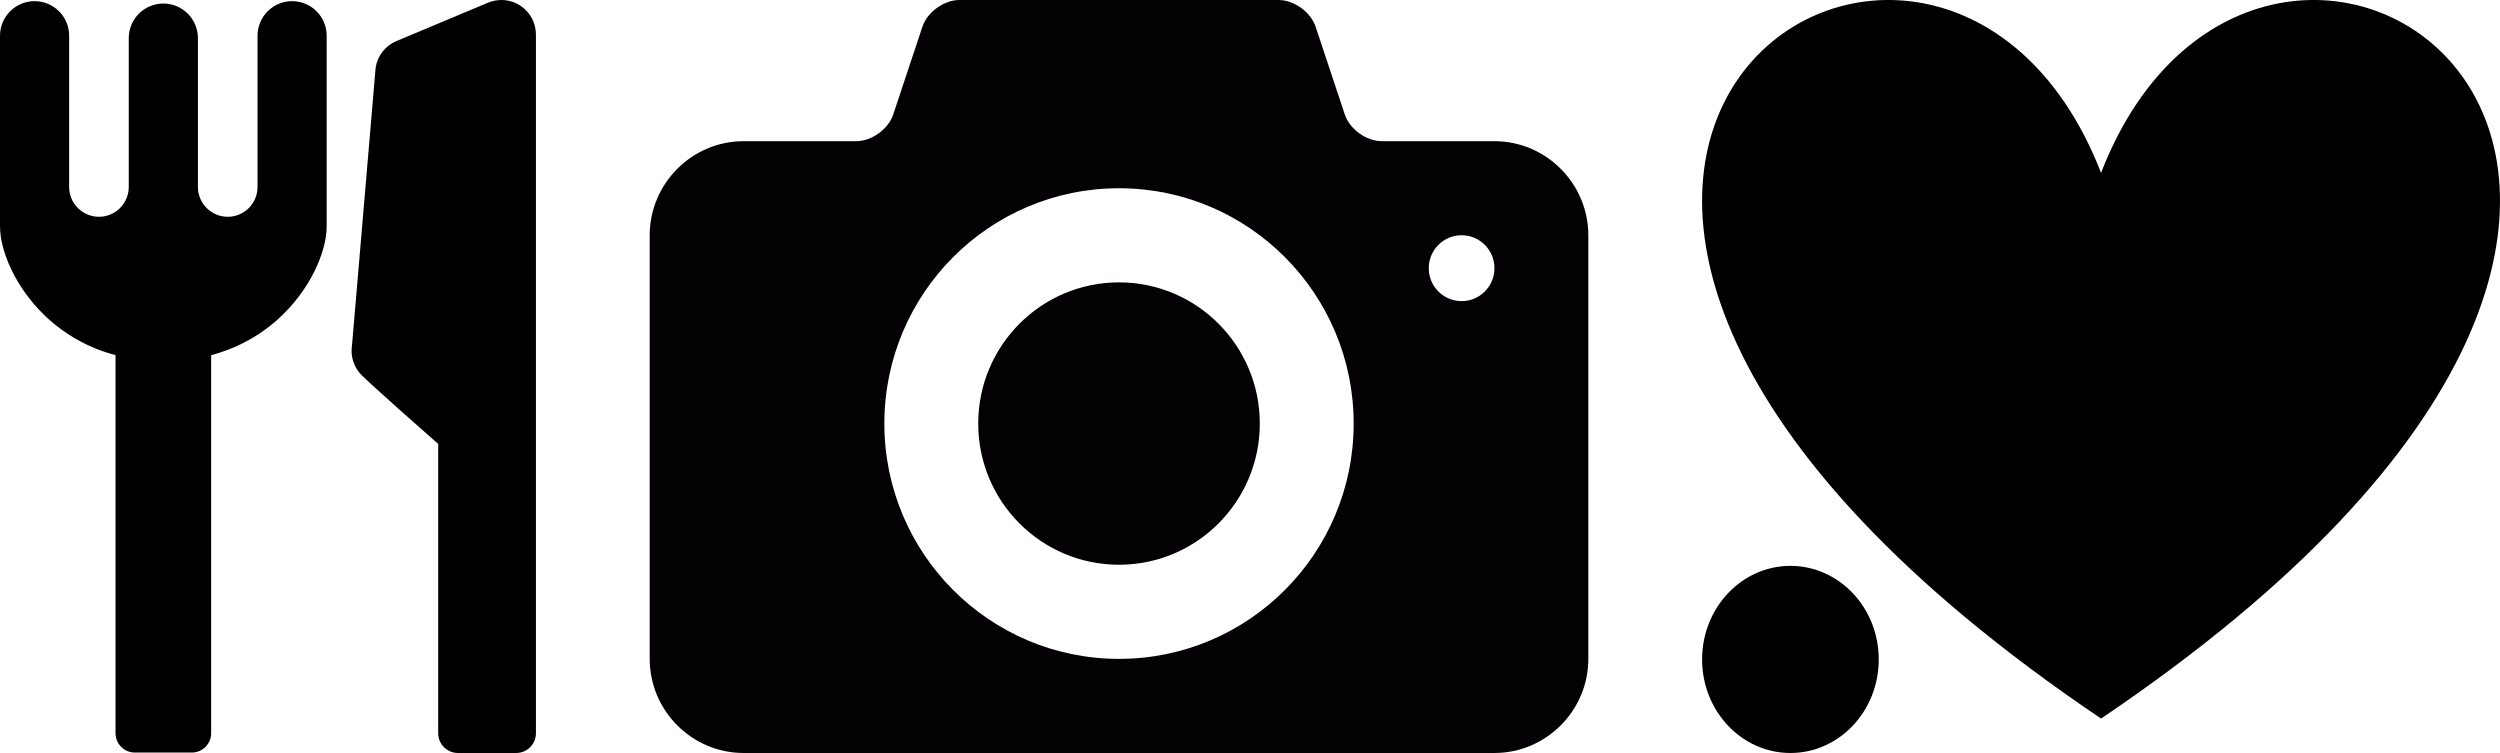
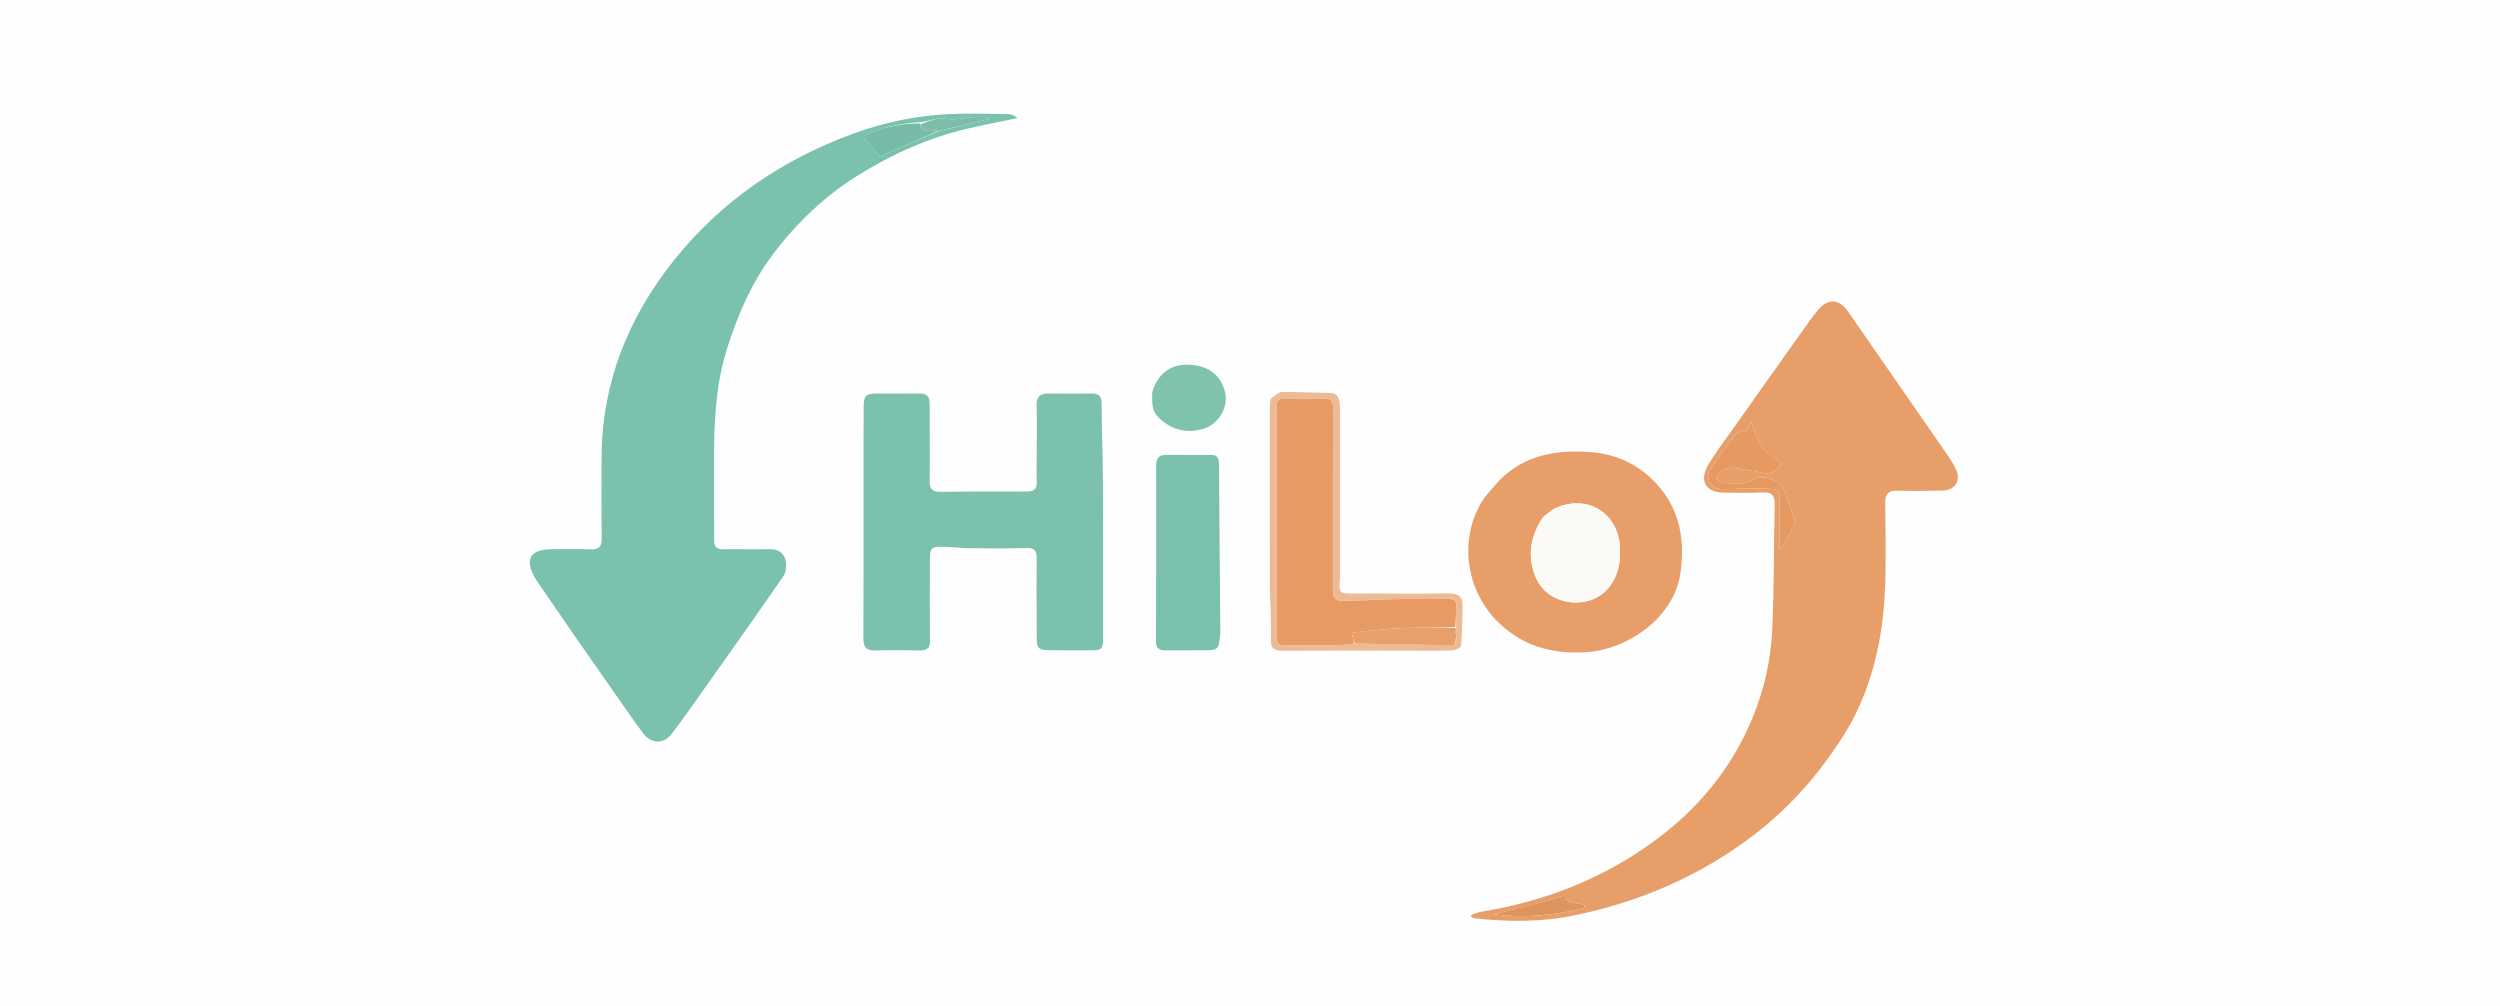
- <svg xmlns="http://www.w3.org/2000/svg" width="1670" height="503" viewBox="0 0 1670 503" fill="none">
-   <path d="M195.118 0.767C182.36 0.767 172.028 11.118 172.028 23.893C172.028 23.901 172.028 25.427 172.028 28.149C172.028 41.513 172.028 96.019 172.028 124.88C172.028 135.884 163.113 144.813 152.116 144.813C141.119 144.813 132.209 135.884 132.209 124.88C132.209 90.132 132.209 25.489 132.209 25.489C132.209 12.721 121.865 2.363 109.107 2.363C96.349 2.363 86.009 12.72 86.009 25.489C86.009 25.496 86.009 27.031 86.009 29.738C86.009 42.868 86.009 96.088 86.009 124.88C86.009 135.884 77.099 144.813 66.098 144.813C55.105 144.813 46.191 135.884 46.191 124.88C46.191 90.159 46.191 23.893 46.191 23.893C46.192 11.118 35.852 0.767 23.099 0.767C10.344 0.767 0 11.118 0 23.893C0 23.901 0 25.427 0 28.149C0 47.152 0 136.537 0 151.195C0.008 153.617 0.203 155.867 0.53 158.089C1.154 162.241 2.212 166.33 3.678 170.579C6.249 177.958 10.083 185.77 15.441 193.657C19.459 199.557 24.335 205.466 30.187 211.063C38.954 219.436 49.959 227.079 63.222 232.564C67.629 234.39 72.298 235.938 77.176 237.236V489.793C77.176 496.93 82.952 502.707 90.079 502.707H128.139C135.269 502.707 141.044 496.93 141.044 489.793V237.257C147.145 235.632 152.908 233.578 158.273 231.14C168.744 226.398 177.728 220.31 185.224 213.637C196.484 203.604 204.423 192.385 209.754 181.819C212.417 176.515 214.434 171.363 215.863 166.371C216.585 163.88 217.154 161.415 217.554 158.921C217.957 156.428 218.213 153.916 218.213 151.195C218.213 134.448 218.213 23.893 218.213 23.893C218.212 11.118 207.868 0.767 195.118 0.767Z" fill="black" />
-   <path d="M347.704 3.851C341.815 -0.08 334.501 -1.031 327.84 1.134C327.225 1.325 326.613 1.516 326.012 1.765L264.825 27.418C257.46 30.498 252.217 37.168 250.941 45.052L235.144 230.643C234.082 237.257 235.931 244.02 240.226 249.15C244.52 254.295 292.711 296.524 292.711 296.524V489.793C292.711 497.088 298.622 503 305.898 503H344.805C352.091 503 358 497.089 358 489.793V23.083C358.001 15.347 354.134 8.13 347.704 3.851Z" fill="black" />
-   <path d="M747.5 188.625C695.553 188.625 653.45 230.864 653.45 282.938C653.45 335.029 695.553 377.25 747.5 377.25C799.434 377.25 841.55 335.029 841.55 282.938C841.55 230.864 799.434 188.625 747.5 188.625ZM998.3 94.312H923.06C912.715 94.312 901.566 86.264 898.3 76.418L878.85 17.888C875.571 8.048 864.436 2.567e-08 854.09 2.567e-08H640.91C630.565 2.567e-08 619.416 8.048 616.15 17.894L596.7 76.425C593.421 86.264 582.286 94.312 571.94 94.312H496.7C462.215 94.312 434 122.606 434 157.188V440.125C434 474.706 462.215 503 496.7 503H998.3C1032.79 503 1061 474.706 1061 440.125V157.188C1061 122.606 1032.79 94.312 998.3 94.312ZM747.5 440.125C660.93 440.125 590.75 369.749 590.75 282.938C590.75 196.132 660.93 125.75 747.5 125.75C834.057 125.75 904.25 196.132 904.25 282.938C904.25 369.749 834.057 440.125 747.5 440.125ZM976.355 201.156C964.241 201.156 954.41 191.31 954.41 179.15C954.41 167.002 964.241 157.143 976.355 157.143C988.481 157.143 998.3 167.002 998.3 179.15C998.3 191.31 988.475 201.156 976.355 201.156Z" fill="#030104" />
-   <path d="M1403.5 115.484C1513.38 -168.028 1943.88 115.484 1403.5 480C863.123 115.484 1293.62 -168.028 1403.5 115.484Z" fill="black" />
-   <path d="M1196 503C1228.58 503 1255 475.018 1255 440.5C1255 405.982 1228.58 378 1196 378C1163.42 378 1137 405.982 1137 440.5C1137 475.018 1163.42 503 1196 503Z" fill="black" />
+ <svg xmlns="http://www.w3.org/2000/svg" version="1.1" id="Layer_1" x="0px" y="0px" width="100%" viewBox="0 0 1298 522" enable-background="new 0 0 1298 522" xml:space="preserve">
+   <path fill="#FEFEFE" opacity="1" stroke="none" d=" M825,523   C550,523 275.5,523 1,523   C1,349 1,175 1,1   C433.667,1 866.333,1 1299,1   C1299,175 1299,349 1299,523   C1141.167,523 983.333,523 825,523  M328.769,373.732   C330.648,376.27 332.463,378.86 334.421,381.337   C338.253,386.184 344.74,386.233 348.539,381.312   C352.292,376.451 355.863,371.446 359.412,366.433   C375.234,344.088 391.113,321.782 406.669,299.253   C408.183,297.06 408.516,293.198 407.805,290.536   C406.888,287.101 403.951,285.029 399.786,285.126   C391.794,285.311 383.792,285.035 375.798,285.183   C372.156,285.25 370.685,283.9 370.759,280.223   C370.898,273.395 370.694,266.562 370.741,259.732   C370.922,233.187 369.317,206.59 377.6,180.615   C383.163,163.17 390.314,146.667 401.286,132.075   C413.458,115.888 427.944,101.989 445.225,91.196   C463.123,80.016 482.16,71.47 502.765,66.677   C511.228,64.708 519.775,63.1 528.284,61.328   C526.697,59.913 525.054,59.239 523.404,59.222   C513.296,59.116 503.171,58.791 493.083,59.236   C476.062,59.987 459.494,63.395 443.46,69.226   C406.186,82.781 374.345,104.417 349.671,135.44   C326.194,164.957 312.581,198.661 312.348,236.983   C312.262,251.144 312.208,265.307 312.411,279.465   C312.474,283.846 310.962,285.382 306.604,285.202   C299.951,284.927 293.279,285.154 286.614,285.157   C275.203,285.161 272.21,290.304 277.866,300.227   C278.358,301.091 278.943,301.905 279.507,302.726   C286.091,312.314 292.638,321.928 299.277,331.479   C308.943,345.385 318.676,359.245 328.769,373.732  M960.956,375.526   C972.404,354.351 977.439,331.417 978.594,307.654   C979.346,292.194 978.948,276.67 978.8,261.177   C978.754,256.374 980.577,254.631 985.289,254.754   C993.114,254.959 1000.952,254.889 1008.779,254.694   C1015.151,254.536 1018.279,249.318 1015.514,243.605   C1014.288,241.071 1012.79,238.64 1011.188,236.32   C1000.146,220.324 989.039,204.373 977.964,188.4   C971.813,179.53 965.711,170.626 959.534,161.774   C954.792,154.978 948.981,154.772 943.673,161.264   C941.152,164.346 938.815,167.587 936.506,170.834   C923.797,188.71 911.107,206.599 898.445,224.508   C894.514,230.068 890.324,235.49 886.906,241.356   C882.023,249.736 885.668,255.765 895.204,255.795   C901.869,255.817 908.545,256.006 915.194,255.674   C920.084,255.43 921.543,257.325 921.427,262.067   C920.891,284.031 921.175,306.029 920.078,327.96   C919.314,343.237 915.855,358.255 910.003,372.486   C899.041,399.143 881.458,420.329 858.005,437.293   C831.087,456.763 801.268,468.156 768.777,473.433   C766.983,473.725 765.286,474.615 763.544,475.226   C764.274,476.413 764.83,476.687 765.409,476.752   C782.866,478.697 800.373,478.817 817.564,475.236   C851.007,468.269 881.709,455.275 909.309,434.493   C930.614,418.451 947.232,398.885 960.956,375.526  M538.251,236.499   C538.236,240.997 538.038,245.505 538.262,249.991   C538.46,253.946 536.855,255.232 532.994,255.205   C518.167,255.103 503.337,255.123 488.512,255.358   C484.212,255.426 482.624,254.076 482.687,249.643   C482.876,236.318 482.626,222.987 482.686,209.659   C482.703,205.839 481.166,204.214 477.324,204.279   C469.996,204.405 462.663,204.284 455.333,204.319   C449.486,204.348 448.414,205.423 448.393,211.376   C448.347,224.705 448.346,238.033 448.343,251.362   C448.338,278.019 448.426,304.677 448.268,331.334   C448.24,336.113 449.855,337.886 454.662,337.712   C462.316,337.435 469.988,337.605 477.651,337.705   C481.399,337.755 482.937,336.354 482.877,332.366   C482.668,318.54 482.773,304.71 482.777,290.882   C482.779,284.467 483.484,283.721 490.036,283.889   C494.683,284.009 499.321,284.58 503.966,284.63   C513.628,284.736 523.298,284.815 532.953,284.525   C537.205,284.397 538.317,285.935 538.261,289.986   C538.073,303.478 538.213,316.975 538.261,330.47   C538.283,336.796 538.933,337.488 545.462,337.596   C552.291,337.708 559.123,337.668 565.954,337.65   C572.335,337.633 572.716,337.254 572.715,330.795   C572.714,303.804 572.771,276.813 572.641,249.823   C572.575,236.351 572.021,222.881 571.966,209.409   C571.948,205.255 570.003,204.277 566.441,204.315   C559.111,204.393 551.779,204.371 544.449,204.304   C540.193,204.266 538.038,205.806 538.188,210.511   C538.455,218.833 538.259,227.169 538.251,236.499  M778.177,249.677   C775.122,253.392 771.521,256.785 769.104,260.876   C757.682,280.211 761.064,305.527 776.631,321.789   C789.456,335.186 805.278,339.687 823.305,338.655   C844.223,337.458 869.208,321.321 872.526,297.261   C875.116,278.477 871.513,261.921 857.421,248.509   C848.534,240.051 837.841,235.602 825.616,234.73   C808.094,233.48 791.765,236.048 778.177,249.677  M627.207,236.182   C620.045,236.18 612.882,236.254 605.722,236.145   C601.944,236.087 600.278,237.65 600.283,241.494   C600.32,271.974 600.316,302.455 600.2,332.935   C600.186,336.511 601.772,337.689 604.982,337.671   C611.311,337.635 617.64,337.63 623.969,337.626   C632.695,337.621 632.696,337.626 633.557,329.151   C633.591,328.821 633.602,328.486 633.599,328.153   C633.354,299.028 633.071,269.902 632.904,240.776   C632.884,237.294 631.514,235.847 627.207,236.182  M659.593,207.465   C659.485,208.286 659.284,209.107 659.283,209.928   C659.276,241.743 659.267,273.558 659.317,305.373   C659.324,309.832 659.685,314.289 659.785,318.749   C659.889,323.367 660.004,327.991 659.878,332.606   C659.752,337.24 662.282,337.895 666.215,337.869   C687.036,337.733 707.857,337.813 728.679,337.819   C737.174,337.821 745.673,337.957 754.161,337.713   C755.737,337.668 758.538,336.206 758.62,335.22   C759.192,328.297 759.246,321.327 759.373,314.371   C759.463,309.398 756.74,308.03 752.048,308.089   C735.791,308.294 719.529,308.154 703.268,308.164   C695.148,308.169 695.155,308.189 695.679,300.367   C695.746,299.371 695.702,298.368 695.702,297.369   C695.708,269.552 695.717,241.735 695.711,213.917   C695.711,212.256 695.761,210.569 695.5,208.94   C695.054,206.152 694.105,204.029 690.487,204.018   C682.191,203.991 673.893,203.384 665.603,203.513   C663.687,203.542 661.802,205.581 659.593,207.465  M598.189,203.975   C598.304,208.225 597.546,212.502 601.007,216.179   C607.542,223.124 616.29,225.52 625.478,222.366   C633.23,219.705 637.988,210.841 635.983,203.271   C633.437,193.661 626.328,189.749 617.13,189.342   C607.861,188.933 601.047,194.099 598.189,203.975  z" />
+   <path fill="#7AC2AE" opacity="1" stroke="none" d=" M328.575,373.428   C318.676,359.245 308.943,345.385 299.277,331.479   C292.638,321.928 286.091,312.314 279.507,302.726   C278.943,301.905 278.358,301.091 277.866,300.227   C272.21,290.304 275.203,285.161 286.614,285.157   C293.279,285.154 299.951,284.927 306.604,285.202   C310.962,285.382 312.474,283.846 312.411,279.465   C312.208,265.307 312.262,251.144 312.348,236.983   C312.581,198.661 326.194,164.957 349.671,135.44   C374.345,104.417 406.186,82.781 443.46,69.226   C459.494,63.395 476.062,59.987 493.083,59.236   C503.171,58.791 513.296,59.116 523.404,59.222   C525.054,59.239 526.697,59.913 528.284,61.328   C519.775,63.1 511.228,64.708 502.765,66.677   C482.16,71.47 463.123,80.016 445.225,91.196   C427.944,101.989 413.458,115.888 401.286,132.075   C390.314,146.667 383.163,163.17 377.6,180.615   C369.317,206.59 370.922,233.187 370.741,259.732   C370.694,266.562 370.898,273.395 370.759,280.223   C370.685,283.9 372.156,285.25 375.798,285.183   C383.792,285.035 391.794,285.311 399.786,285.126   C403.951,285.029 406.888,287.101 407.805,290.536   C408.516,293.198 408.183,297.06 406.669,299.253   C391.113,321.782 375.234,344.088 359.412,366.433   C355.863,371.446 352.292,376.451 348.539,381.312   C344.74,386.233 338.253,386.184 334.421,381.337   C332.463,378.86 330.648,376.27 328.575,373.428  M487.813,67.998   C496.558,65.888 505.304,63.778 514.348,61.595   C506.15,59.005 498.48,63.04 490.512,61.558   C486.628,60.836 482.189,63.092 477.493,63.44   C467.244,64.081 457.391,66.179 448.004,70.811   C451.143,74.537 453.864,77.768 456.901,81.374   C458.117,80.789 460.142,79.743 462.223,78.827   C470.472,75.196 478.739,71.606 487.813,67.998  z" />
+   <path fill="#E89E69" opacity="1" stroke="none" d=" M960.793,375.856   C947.232,398.885 930.614,418.451 909.309,434.493   C881.709,455.275 851.007,468.269 817.564,475.236   C800.373,478.817 782.866,478.697 765.409,476.752   C764.83,476.687 764.274,476.413 763.544,475.226   C765.286,474.615 766.983,473.725 768.777,473.433   C801.268,468.156 831.087,456.763 858.005,437.293   C881.458,420.329 899.041,399.143 910.003,372.486   C915.855,358.255 919.314,343.237 920.078,327.96   C921.175,306.029 920.891,284.031 921.427,262.067   C921.543,257.325 920.084,255.43 915.194,255.674   C908.545,256.006 901.869,255.817 895.204,255.795   C885.668,255.765 882.023,249.736 886.906,241.356   C890.324,235.49 894.514,230.068 898.445,224.508   C911.107,206.599 923.797,188.71 936.506,170.834   C938.815,167.587 941.152,164.346 943.673,161.264   C948.981,154.772 954.792,154.978 959.534,161.774   C965.711,170.626 971.813,179.53 977.964,188.4   C989.039,204.373 1000.146,220.324 1011.188,236.32   C1012.79,238.64 1014.288,241.071 1015.514,243.605   C1018.279,249.318 1015.151,254.536 1008.779,254.694   C1000.952,254.889 993.114,254.959 985.289,254.754   C980.577,254.631 978.754,256.374 978.8,261.177   C978.948,276.67 979.346,292.194 978.594,307.654   C977.439,331.417 972.404,354.351 960.793,375.856  M924,273.672   C924,277.619 924,281.566 924,285.513   C927.383,280.869 929.692,276.396 931.799,271.829   C932.143,271.083 931.74,269.874 931.43,268.965   C929.887,264.441 928.279,259.939 926.658,255.443   C924.579,249.678 915.724,245.757 910.445,248.979   C905.353,252.088 900.132,250.665 894.961,250.826   C893.636,250.867 892.256,249.175 890.957,248.316   C893.388,244.078 896.322,242.341 900.443,243.006   C905.164,243.768 909.949,244.282 914.575,245.431   C919.489,246.651 922.2,244.102 925.296,240.857   C921.428,237.738 917.358,235.512 914.84,232.131   C912.287,228.704 911.266,224.134 909.192,219.148   C907.767,221.792 907.006,223.204 906.245,224.616   C905.951,224.214 905.658,223.813 905.364,223.411   C903.801,224.212 901.726,224.621 900.76,225.88   C896.235,231.782 891.813,237.786 887.76,244.018   C885.206,247.945 888.252,253.607 893.098,253.871   C898.375,254.159 903.696,253.567 908.999,253.529   C912.76,253.502 916.523,253.766 920.286,253.884   C923.381,253.981 924.089,255.841 924.028,258.563   C923.923,263.29 924,268.021 924,273.672  M803.243,467.796   C794.015,470.099 784.787,472.402 775.559,474.704   C791.697,476.769 807.362,475.3 822.694,471.329   C822.694,470.522 822.762,470.277 822.684,470.215   C819.633,467.799 814.029,470.548 812.372,465.155   C812.34,465.049 811.126,465.209 810.51,465.397   C808.334,466.061 806.179,466.791 803.243,467.796  z" />
+   <path fill="#7BC1AD" opacity="1" stroke="none" d=" M538.254,235.999   C538.259,227.169 538.455,218.833 538.188,210.511   C538.038,205.806 540.193,204.266 544.449,204.304   C551.779,204.371 559.111,204.393 566.441,204.315   C570.003,204.277 571.948,205.255 571.966,209.409   C572.021,222.881 572.575,236.351 572.641,249.823   C572.771,276.813 572.714,303.804 572.715,330.795   C572.716,337.254 572.335,337.633 565.954,337.65   C559.123,337.668 552.291,337.708 545.462,337.596   C538.933,337.488 538.283,336.796 538.261,330.47   C538.213,316.975 538.073,303.478 538.261,289.986   C538.317,285.935 537.205,284.397 532.953,284.525   C523.298,284.815 513.628,284.736 503.966,284.63   C499.321,284.58 494.683,284.009 490.036,283.889   C483.484,283.721 482.779,284.467 482.777,290.882   C482.773,304.71 482.668,318.54 482.877,332.366   C482.937,336.354 481.399,337.755 477.651,337.705   C469.988,337.605 462.316,337.435 454.662,337.712   C449.855,337.886 448.24,336.113 448.268,331.334   C448.426,304.677 448.338,278.019 448.343,251.362   C448.346,238.033 448.347,224.705 448.393,211.376   C448.414,205.423 449.486,204.348 455.333,204.319   C462.663,204.284 469.996,204.405 477.324,204.279   C481.166,204.214 482.703,205.839 482.686,209.659   C482.626,222.987 482.876,236.318 482.687,249.643   C482.624,254.076 484.212,255.426 488.512,255.358   C503.337,255.123 518.167,255.103 532.994,255.205   C536.855,255.232 538.46,253.946 538.262,249.991   C538.038,245.505 538.236,240.997 538.254,235.999  z" />
+   <path fill="#E89E69" opacity="1" stroke="none" d=" M778.427,249.427   C791.765,236.048 808.094,233.48 825.616,234.73   C837.841,235.602 848.534,240.051 857.421,248.509   C871.513,261.921 875.116,278.477 872.526,297.261   C869.208,321.321 844.223,337.458 823.305,338.655   C805.278,339.687 789.456,335.186 776.631,321.789   C761.064,305.527 757.682,280.211 769.104,260.876   C771.521,256.785 775.122,253.392 778.427,249.427  M806.824,264.15   C804.666,265.942 801.884,267.339 800.459,269.594   C794.317,279.312 792.85,289.677 797.69,300.452   C804.18,314.899 826.137,317.211 835.68,304.587   C840.268,298.517 841.44,291.764 841.09,284.371   C840.231,266.201 823.969,256.171 806.824,264.15  z" />
+   <path fill="#7BC0AC" opacity="1" stroke="none" d=" M627.666,236.183   C631.514,235.847 632.884,237.294 632.904,240.776   C633.071,269.902 633.354,299.028 633.599,328.153   C633.602,328.486 633.591,328.821 633.557,329.151   C632.696,337.626 632.695,337.621 623.969,337.626   C617.64,337.63 611.311,337.635 604.982,337.671   C601.772,337.689 600.186,336.511 600.2,332.935   C600.316,302.455 600.32,271.974 600.283,241.494   C600.278,237.65 601.944,236.087 605.722,236.145   C612.882,236.254 620.045,236.18 627.666,236.183  z" />
+   <path fill="#ECBB95" opacity="1" stroke="none" d=" M659.747,207.08   C661.802,205.581 663.687,203.542 665.603,203.513   C673.893,203.384 682.191,203.991 690.487,204.018   C694.105,204.029 695.054,206.152 695.5,208.94   C695.761,210.569 695.711,212.256 695.711,213.917   C695.717,241.735 695.708,269.552 695.702,297.369   C695.702,298.368 695.746,299.371 695.679,300.367   C695.155,308.189 695.148,308.169 703.268,308.164   C719.529,308.154 735.791,308.294 752.048,308.089   C756.74,308.03 759.463,309.398 759.373,314.371   C759.246,321.327 759.192,328.297 758.62,335.22   C758.538,336.206 755.737,337.668 754.161,337.713   C745.673,337.957 737.174,337.821 728.679,337.819   C707.857,337.813 687.036,337.733 666.215,337.869   C662.282,337.895 659.752,337.24 659.878,332.606   C660.004,327.991 659.889,323.367 659.785,318.749   C659.685,314.289 659.324,309.832 659.317,305.373   C659.267,273.558 659.276,241.743 659.283,209.928   C659.284,209.107 659.485,208.286 659.747,207.08  M756.009,332.204   C756,331.133 755.992,330.063 756.001,328.498   C756.001,328.498 755.991,328.004 756.014,327.336   C756.008,326.89 756.001,326.444 756.012,325.065   C756.016,321.899 755.783,318.711 756.084,315.575   C756.462,311.642 754.735,310.808 751.163,310.912   C743.249,311.142 735.322,310.859 727.404,311.015   C718.444,311.191 709.491,311.728 700.531,311.906   C692.238,312.07 692.025,311.758 692.026,303.621   C692.028,273.136 691.963,242.65 692.136,212.166   C692.159,207.98 690.927,206.673 686.781,206.877   C680.3,207.195 673.788,207.072 667.296,206.894   C664.18,206.808 662.857,207.627 662.867,211.052   C662.975,251.032 662.989,291.013 662.895,330.994   C662.887,334.492 664.294,335.139 667.355,335.089   C676.348,334.942 685.346,335.107 694.34,334.998   C697.266,334.963 700.187,334.459 704.023,334.111   C721.011,334.417 737.999,334.723 755.507,334.715   C755.668,334.146 755.829,333.576 756.009,332.204  z" />
+   <path fill="#7FC3AE" opacity="1" stroke="none" d=" M598.217,203.554   C601.047,194.099 607.861,188.933 617.13,189.342   C626.328,189.749 633.437,193.661 635.983,203.271   C637.988,210.841 633.23,219.705 625.478,222.366   C616.29,225.52 607.542,223.124 601.007,216.179   C597.546,212.502 598.304,208.225 598.217,203.554  z" />
+   <path fill="#75BBA7" opacity="1" stroke="none" d=" M487,68   C478.739,71.606 470.472,75.196 462.223,78.827   C460.142,79.743 458.117,80.789 456.901,81.374   C453.864,77.768 451.143,74.537 448.004,70.811   C457.391,66.179 467.244,64.081 477.753,64.104   C478.2,67.29 479.306,68.184 481.965,67.614   C483.543,67.276 485.315,67.841 487,68  z" />
+   <path fill="#7DBCA9" opacity="1" stroke="none" d=" M487.406,67.999   C485.315,67.841 483.543,67.276 481.965,67.614   C479.306,68.184 478.2,67.29 478.007,64.384   C482.189,63.092 486.628,60.836 490.512,61.558   C498.48,63.04 506.15,59.005 514.348,61.595   C505.304,63.778 496.558,65.888 487.406,67.999  z" />
+   <path fill="#E79962" opacity="1" stroke="none" d=" M924,273.211   C924,268.021 923.923,263.29 924.028,258.563   C924.089,255.841 923.381,253.981 920.286,253.884   C916.523,253.766 912.76,253.502 908.999,253.529   C903.696,253.567 898.375,254.159 893.098,253.871   C888.252,253.607 885.206,247.945 887.76,244.018   C891.813,237.786 896.235,231.782 900.76,225.88   C901.726,224.621 903.801,224.212 905.364,223.411   C905.658,223.813 905.951,224.214 906.245,224.616   C907.006,223.204 907.767,221.792 909.192,219.148   C911.266,224.134 912.287,228.704 914.84,232.131   C917.358,235.512 921.428,237.738 925.296,240.857   C922.2,244.102 919.489,246.651 914.575,245.431   C909.949,244.282 905.164,243.768 900.443,243.006   C896.322,242.341 893.388,244.078 890.957,248.316   C892.256,249.175 893.636,250.867 894.961,250.826   C900.132,250.665 905.353,252.088 910.445,248.979   C915.724,245.757 924.579,249.678 926.658,255.443   C928.279,259.939 929.887,264.441 931.43,268.965   C931.74,269.874 932.143,271.083 931.799,271.829   C929.692,276.396 927.383,280.869 924,285.513   C924,281.566 924,277.619 924,273.211  z" />
+   <path fill="#DF945F" opacity="1" stroke="none" d=" M803.629,467.646   C806.179,466.791 808.334,466.061 810.51,465.397   C811.126,465.209 812.34,465.049 812.372,465.155   C814.029,470.548 819.633,467.799 822.684,470.215   C822.762,470.277 822.694,470.522 822.694,471.329   C807.362,475.3 791.697,476.769 775.559,474.704   C784.787,472.402 794.015,470.099 803.629,467.646  z" />
+   <path fill="#FCFAF7" opacity="1" stroke="none" d=" M807.16,263.982   C823.969,256.171 840.231,266.201 841.09,284.371   C841.44,291.764 840.268,298.517 835.68,304.587   C826.137,317.211 804.18,314.899 797.69,300.452   C792.85,289.677 794.317,279.312 800.459,269.594   C801.884,267.339 804.666,265.942 807.16,263.982  z" />
+   <path fill="#E79A63" opacity="1" stroke="none" d=" M703.11,334.169   C700.187,334.459 697.266,334.963 694.34,334.998   C685.346,335.107 676.348,334.942 667.355,335.089   C664.294,335.139 662.887,334.492 662.895,330.994   C662.989,291.013 662.975,251.032 662.867,211.052   C662.857,207.627 664.18,206.808 667.296,206.894   C673.788,207.072 680.3,207.195 686.781,206.877   C690.927,206.673 692.159,207.98 692.136,212.166   C691.963,242.65 692.028,273.136 692.026,303.621   C692.025,311.758 692.238,312.07 700.531,311.906   C709.491,311.728 718.444,311.191 727.404,311.015   C735.322,310.859 743.249,311.142 751.163,310.912   C754.735,310.808 756.462,311.642 756.084,315.575   C755.783,318.711 756.016,321.899 755.564,325.532   C746.277,326 737.424,325.69 728.603,326.087   C719.785,326.484 710.999,327.588 701.742,328.423   C702.434,331.331 702.772,332.75 703.11,334.169  z" />
+   <path fill="#E89F69" opacity="1" stroke="none" d=" M703.567,334.14   C702.772,332.75 702.434,331.331 701.742,328.423   C710.999,327.588 719.785,326.484 728.603,326.087   C737.424,325.69 746.277,326 755.555,326   C756.001,326.444 756.008,326.89 755.838,327.757   C755.598,328.284 755.458,328.449 755.486,328.486   C755.628,328.673 755.813,328.827 755.984,328.992   C755.992,330.063 756,331.133 755.753,332.774   C755.327,333.906 755.157,334.468 754.986,335.03   C737.999,334.723 721.011,334.417 703.567,334.14  z" />
+   <path fill="#E79A63" opacity="1" stroke="none" d=" M755.247,334.872   C755.157,334.468 755.327,333.906 755.743,333.176   C755.829,333.576 755.668,334.146 755.247,334.872  z" />
+   <path fill="#E79A63" opacity="1" stroke="none" d=" M755.992,328.745   C755.813,328.827 755.628,328.673 755.486,328.486   C755.458,328.449 755.598,328.284 755.826,328.091   C755.991,328.004 756.001,328.498 755.992,328.745  z" />
</svg>
